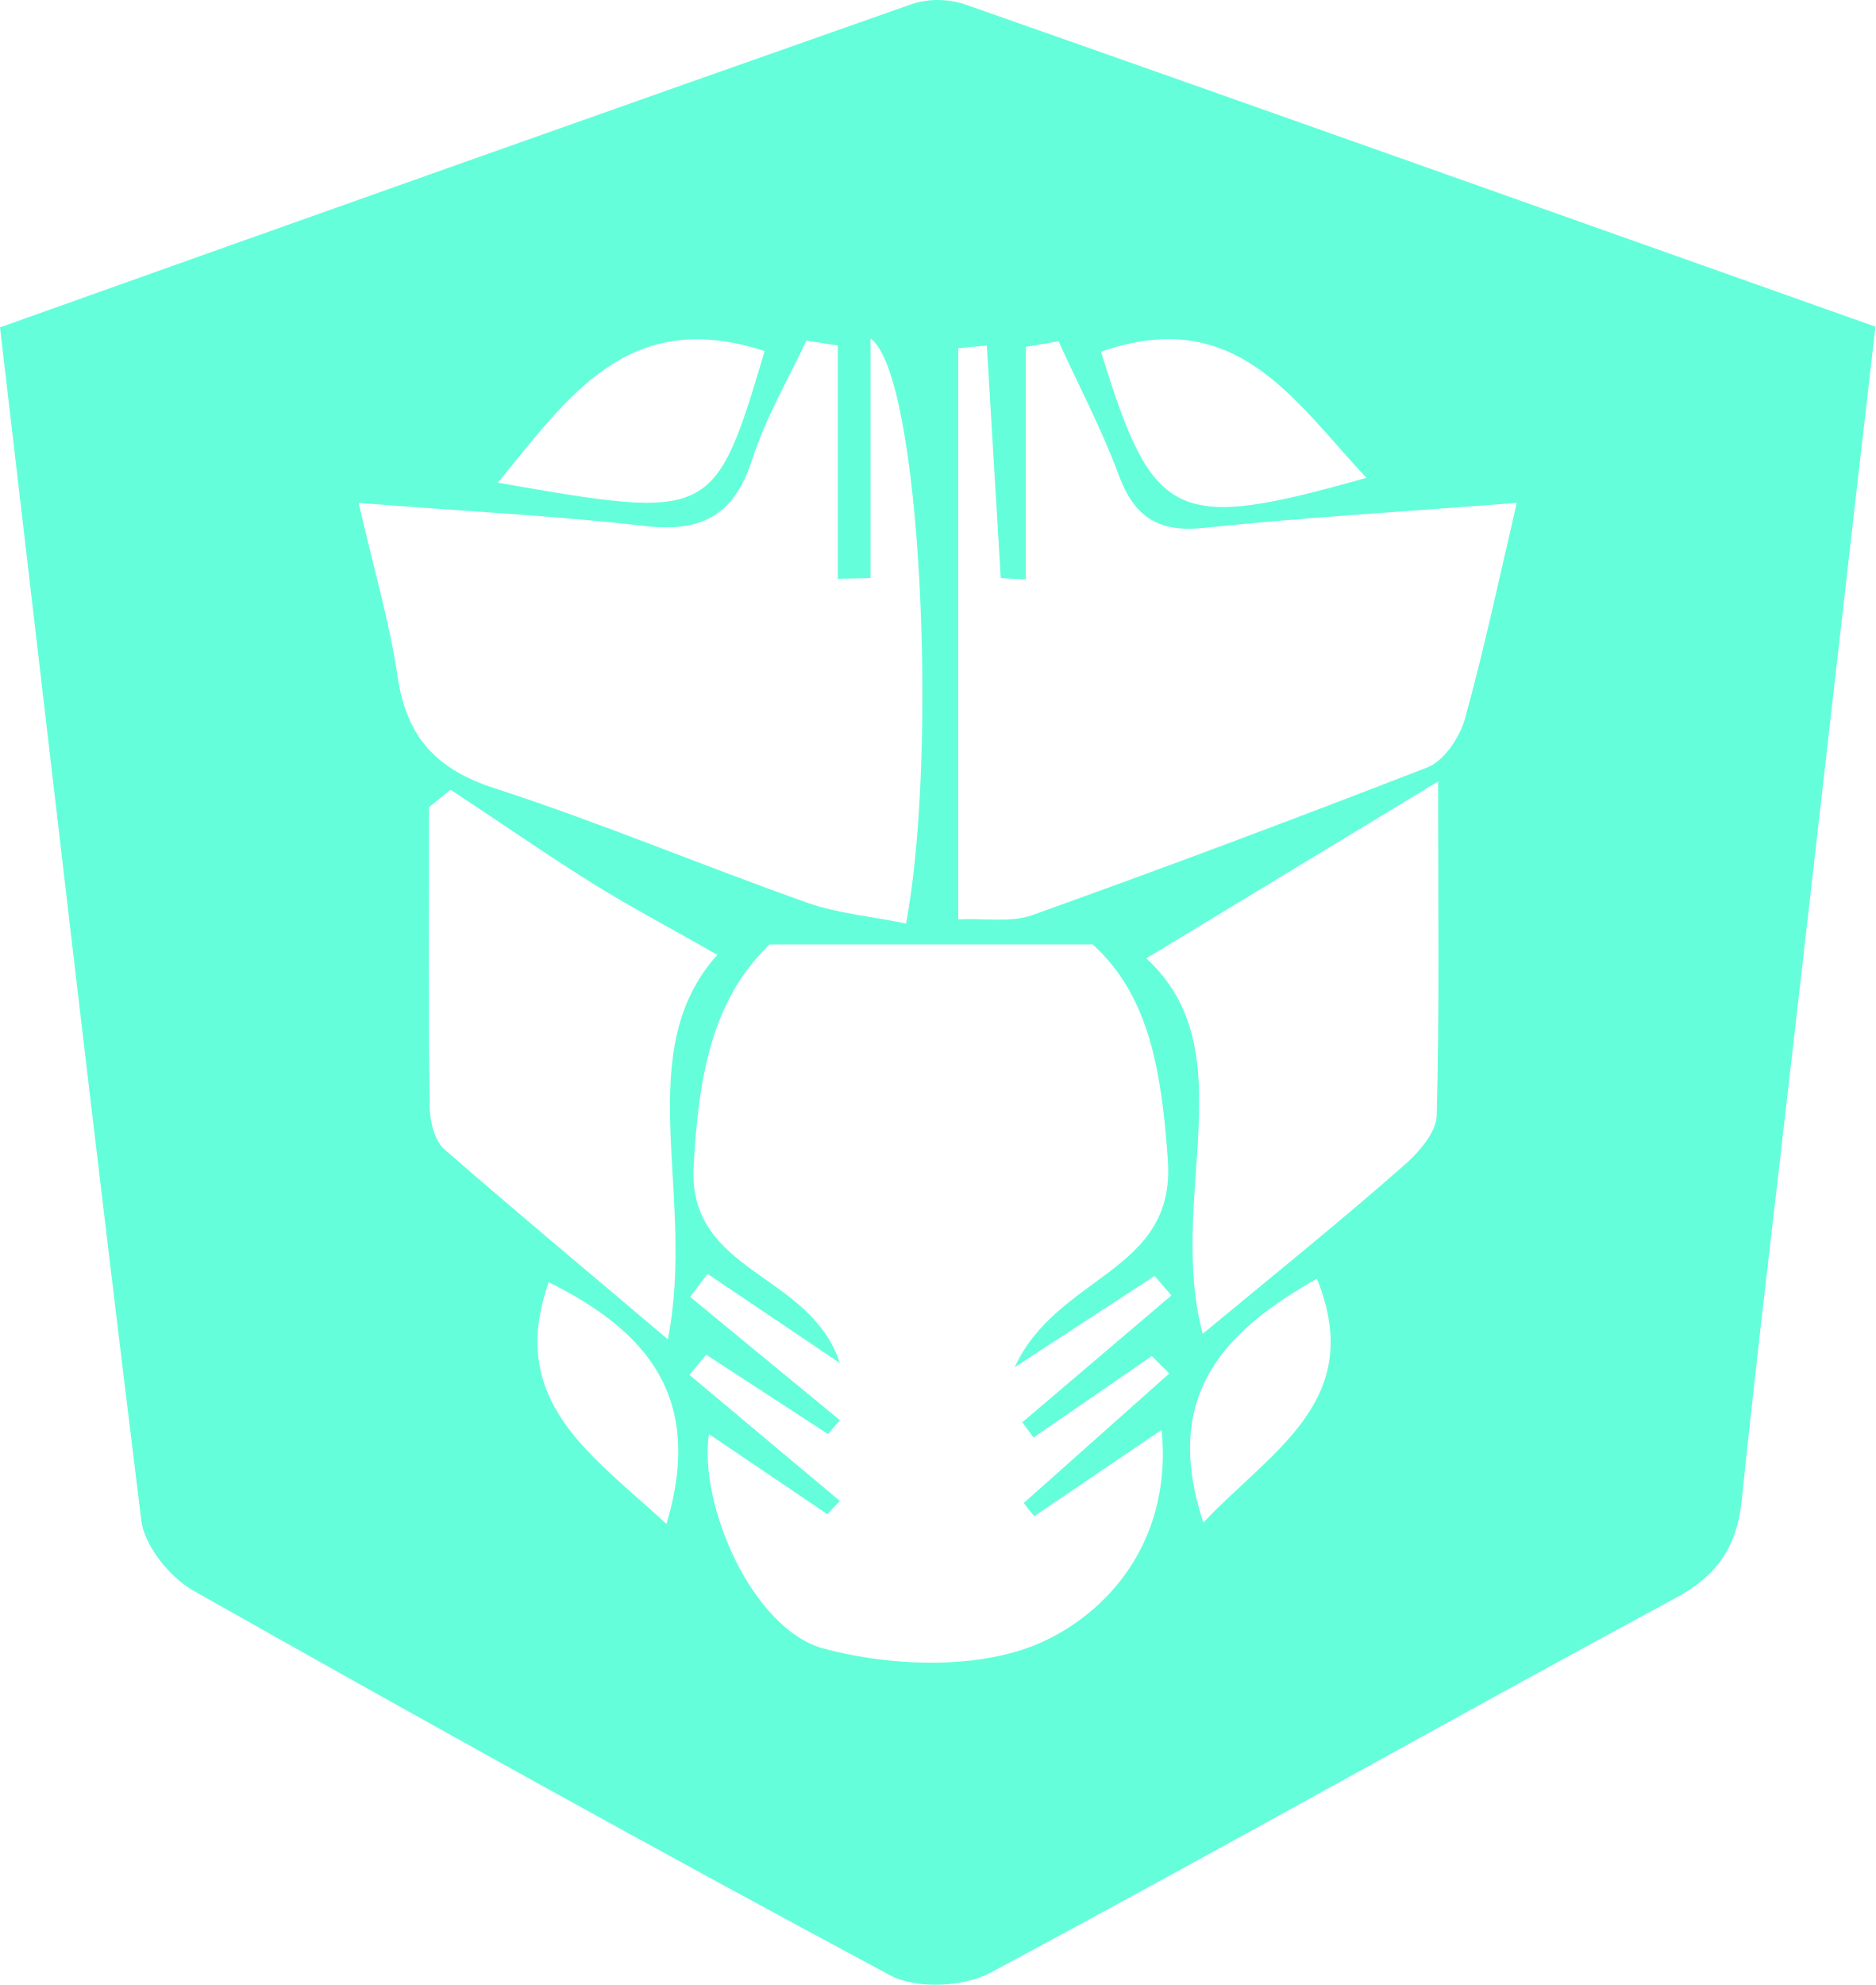
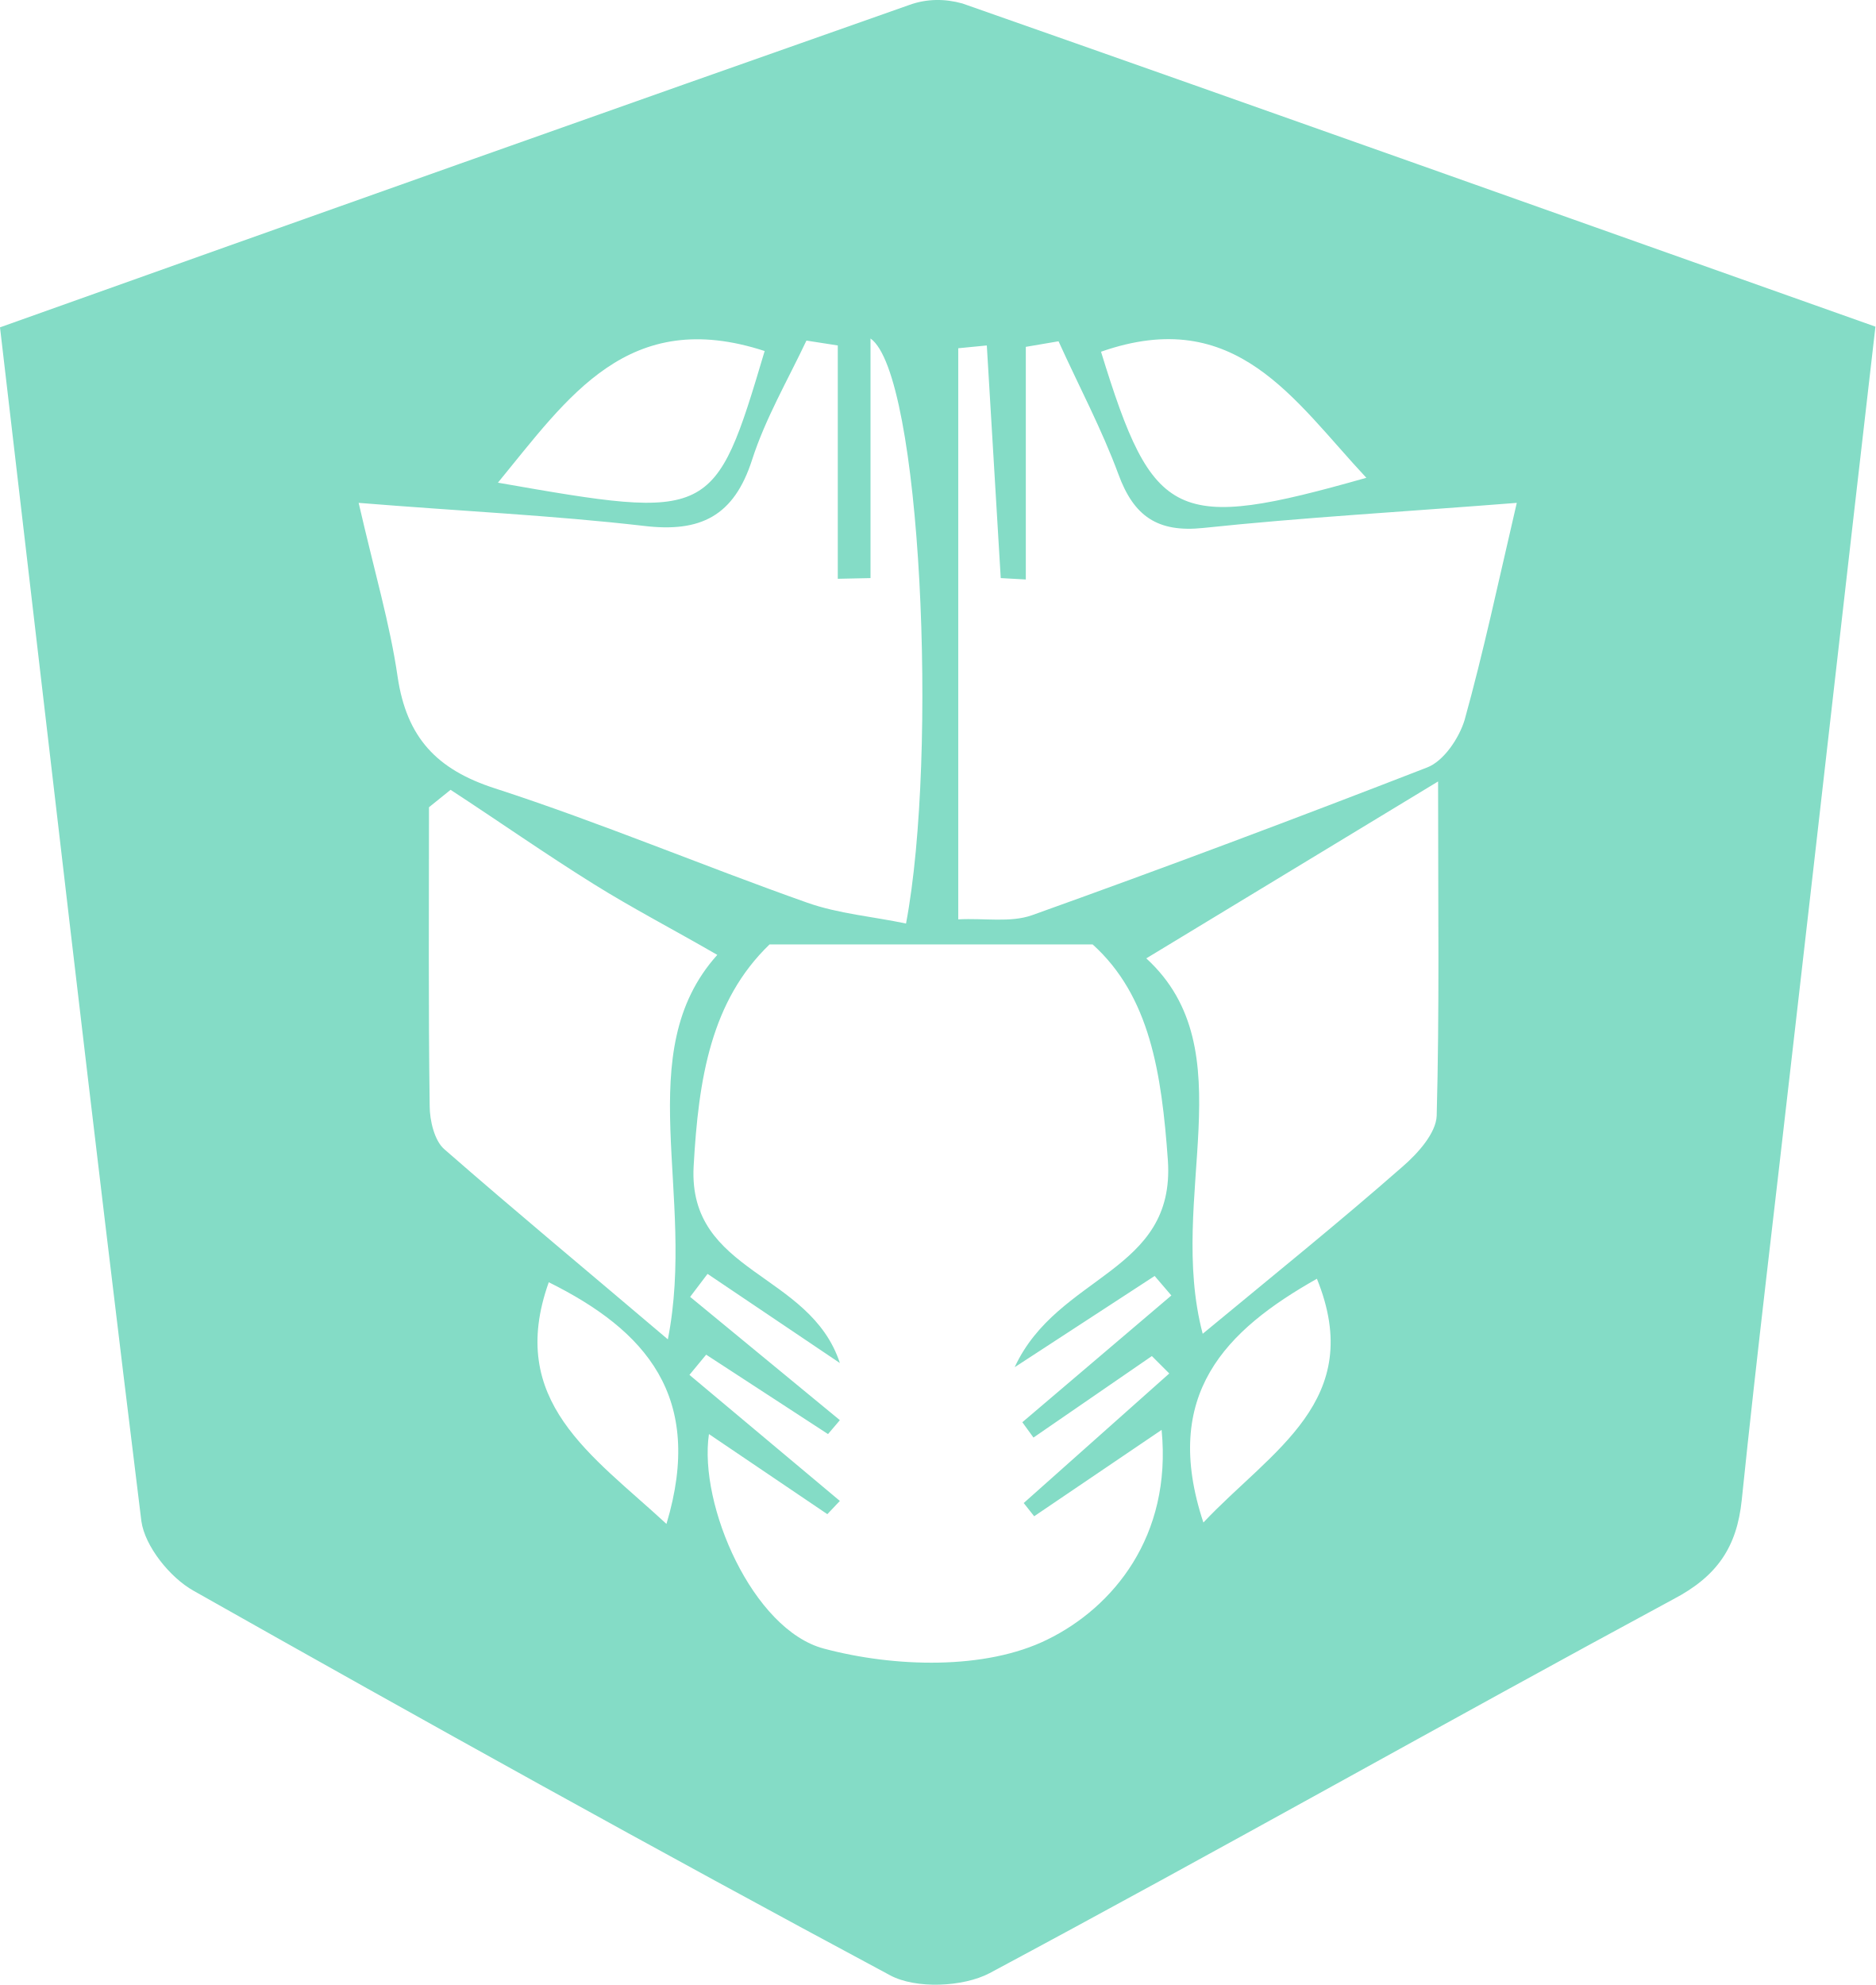
<svg xmlns="http://www.w3.org/2000/svg" version="1.1" id="Layer_1" x="0px" y="0px" viewBox="0 0 269.3 285" style="enable-background:new 0 0 269.3 285;" xml:space="preserve">
  <style type="text/css">
- 	.st0{fill:#64ffda;}
+ 	.st0{fill:#84dcc6;}
</style>
  <path class="st0" d="M0,47C44.3,31.2,87.4,15.9,130.6,0.7c2.5-0.9,5.1-0.9,7.6-0.2c43.6,15.3,87.1,30.8,131.1,46.4  c-4.1,35.4-8,70.1-12,104.8c-2.4,21.2-5,42.4-7.2,63.7c-0.7,6.7-3.5,10.9-9.8,14.2c-32.8,17.7-65.3,36.1-98.2,53.7  c-3.8,2-10.6,2.3-14.3,0.3c-33.6-18-66.9-36.5-100-55.2c-3.4-1.9-7-6.4-7.5-10C13.3,161.7,6.8,105,0,47z M101.8,205.9  c-1.5,10.2,6.3,28.1,16.5,30.8c10.1,2.7,23.2,3.1,32.1-1.3c9.4-4.6,17.9-14.8,16.4-30.1l-18.3,12.4l-1.5-1.9l20.9-18.6l-2.5-2.5  l-17,11.7l-1.6-2.2l21.4-18.2l-2.4-2.8l-20.1,13.1c6.2-13.4,23.1-13.5,22-29.7c-0.9-12.6-2.6-23.6-10.8-31h-46.4  c-8.4,8.1-10.2,19.2-10.9,31.9c-0.8,15.4,16.7,15.1,21,28.2l-19-12.8l-2.5,3.3l21.5,17.7l-1.7,2l-17.5-11.4l-2.4,2.9l21.6,18.1  l-1.8,1.9L101.8,205.9z M51.5,72.2c2.3,10,4.5,17.4,5.6,25c1.3,8.7,5.6,13.3,14,16c15.1,4.9,29.8,11.1,44.8,16.4  c4.5,1.6,9.5,2,14.2,3c4.6-24.3,2.2-78.9-5.1-84V83l-4.7,0.1V49.6l-4.5-0.7c-2.7,5.7-5.9,11.2-7.8,17.1c-2.6,8.1-7.4,10.5-15.6,9.5  C79.4,74,66.3,73.4,51.5,72.2z M217.8,72.2c-16.5,1.3-30.8,2.1-45,3.6c-6.6,0.7-10-1.7-12.2-7.7c-2.4-6.5-5.7-12.7-8.6-19.1  l-4.7,0.8v33.4l-3.6-0.2l-2-33.4l-4.1,0.4V132c3.8-0.2,7.5,0.5,10.6-0.6c19-6.8,37.9-13.9,56.7-21.2c2.4-0.9,4.6-4.2,5.4-6.8  C213,93.7,215.1,83.8,217.8,72.2L217.8,72.2z M172.7,191.5c10.4-8.6,19.7-16.1,28.7-24c2.2-1.9,4.8-4.8,4.9-7.3  c0.4-14.9,0.2-29.8,0.2-48l-41.9,25.4C179,150.8,167.5,171.8,172.7,191.5z M64.7,113.4l-3.1,2.5c0,14.3-0.1,28.6,0.1,42.9  c0,2.1,0.7,5,2.1,6.2c10.3,9,20.8,17.7,32.1,27.3c4.1-20.8-5.5-41.2,7.1-55.2c-6.4-3.7-12.2-6.7-17.8-10.2  C78.3,122.6,71.6,117.9,64.7,113.4L64.7,113.4z M109.8,50.4C90.2,44,81.6,57,71.5,69.3C102.3,74.7,102.6,74.6,109.8,50.4L109.8,50.4  z M158.1,50.5c7.5,24.4,10.6,25.9,38.1,18.1C185.8,57.5,177.5,43.7,158.1,50.5L158.1,50.5z M95.7,218.8c5.5-18.3-3-27.8-16.9-34.7  C72.7,201.2,85,208.9,95.7,218.8z M172.8,218.6c9.8-10.4,23.4-17.5,16.3-35C176,191,166.7,200.2,172.8,218.6z" />
</svg>
